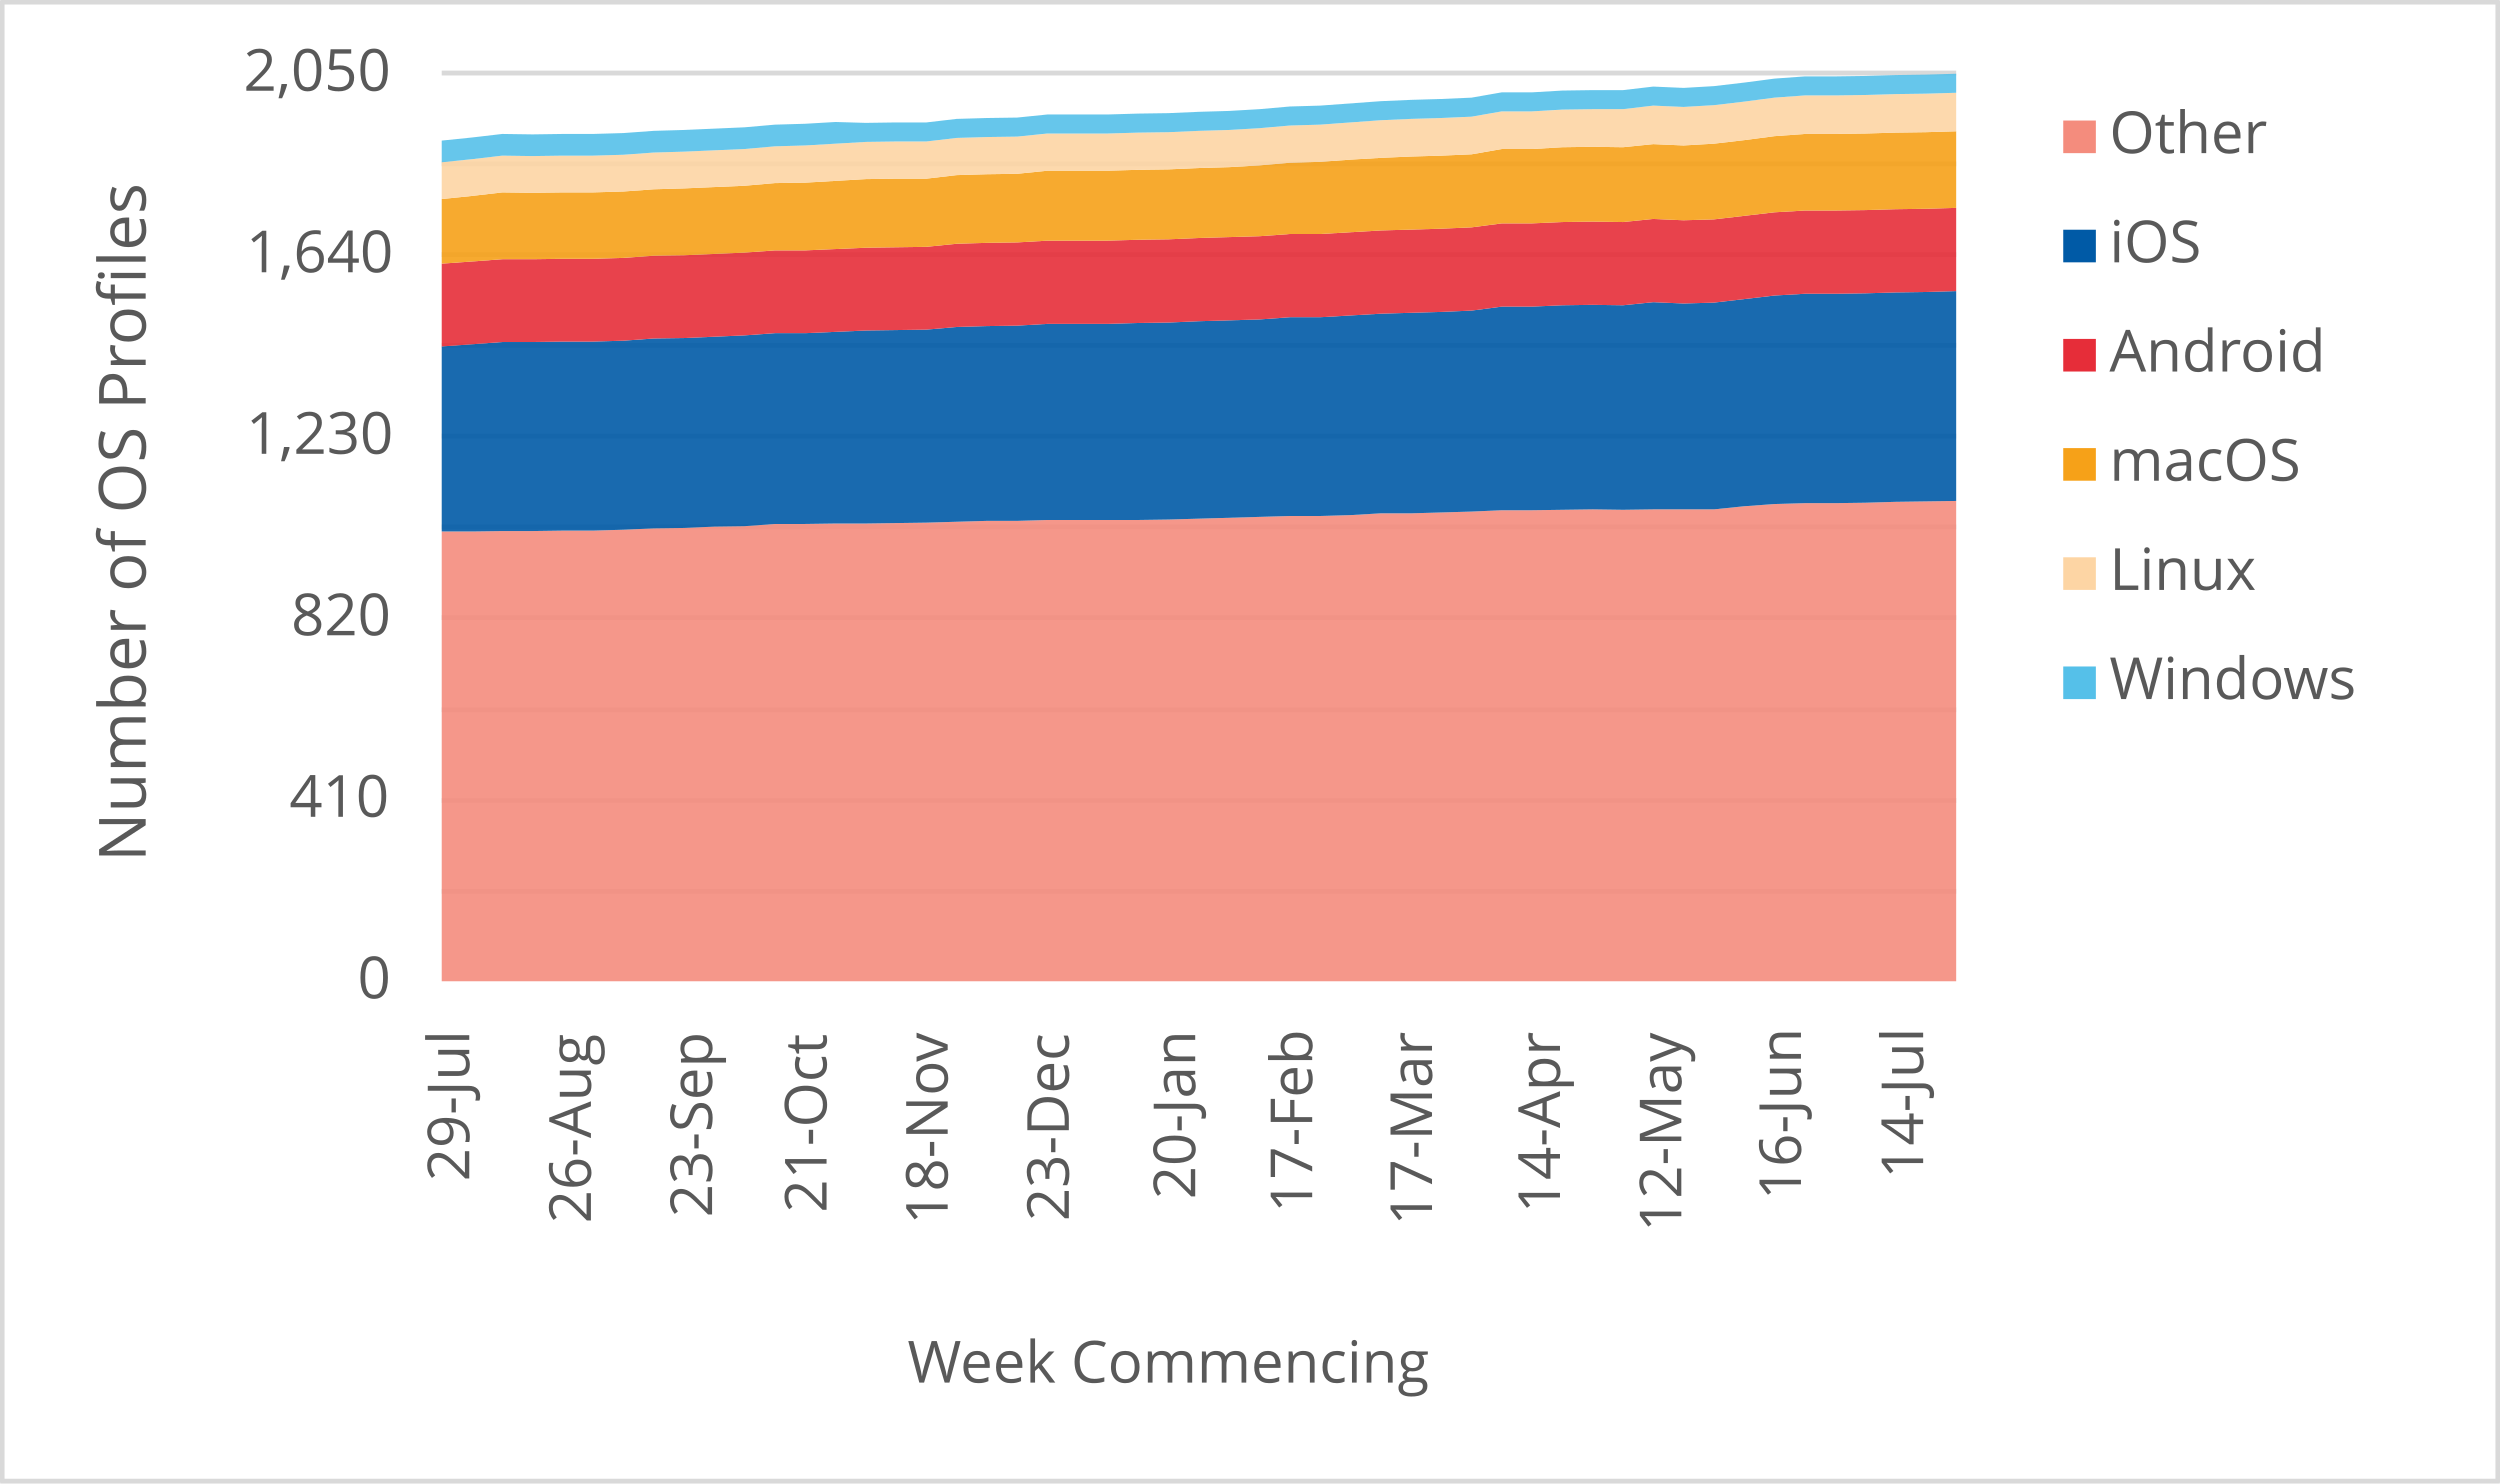
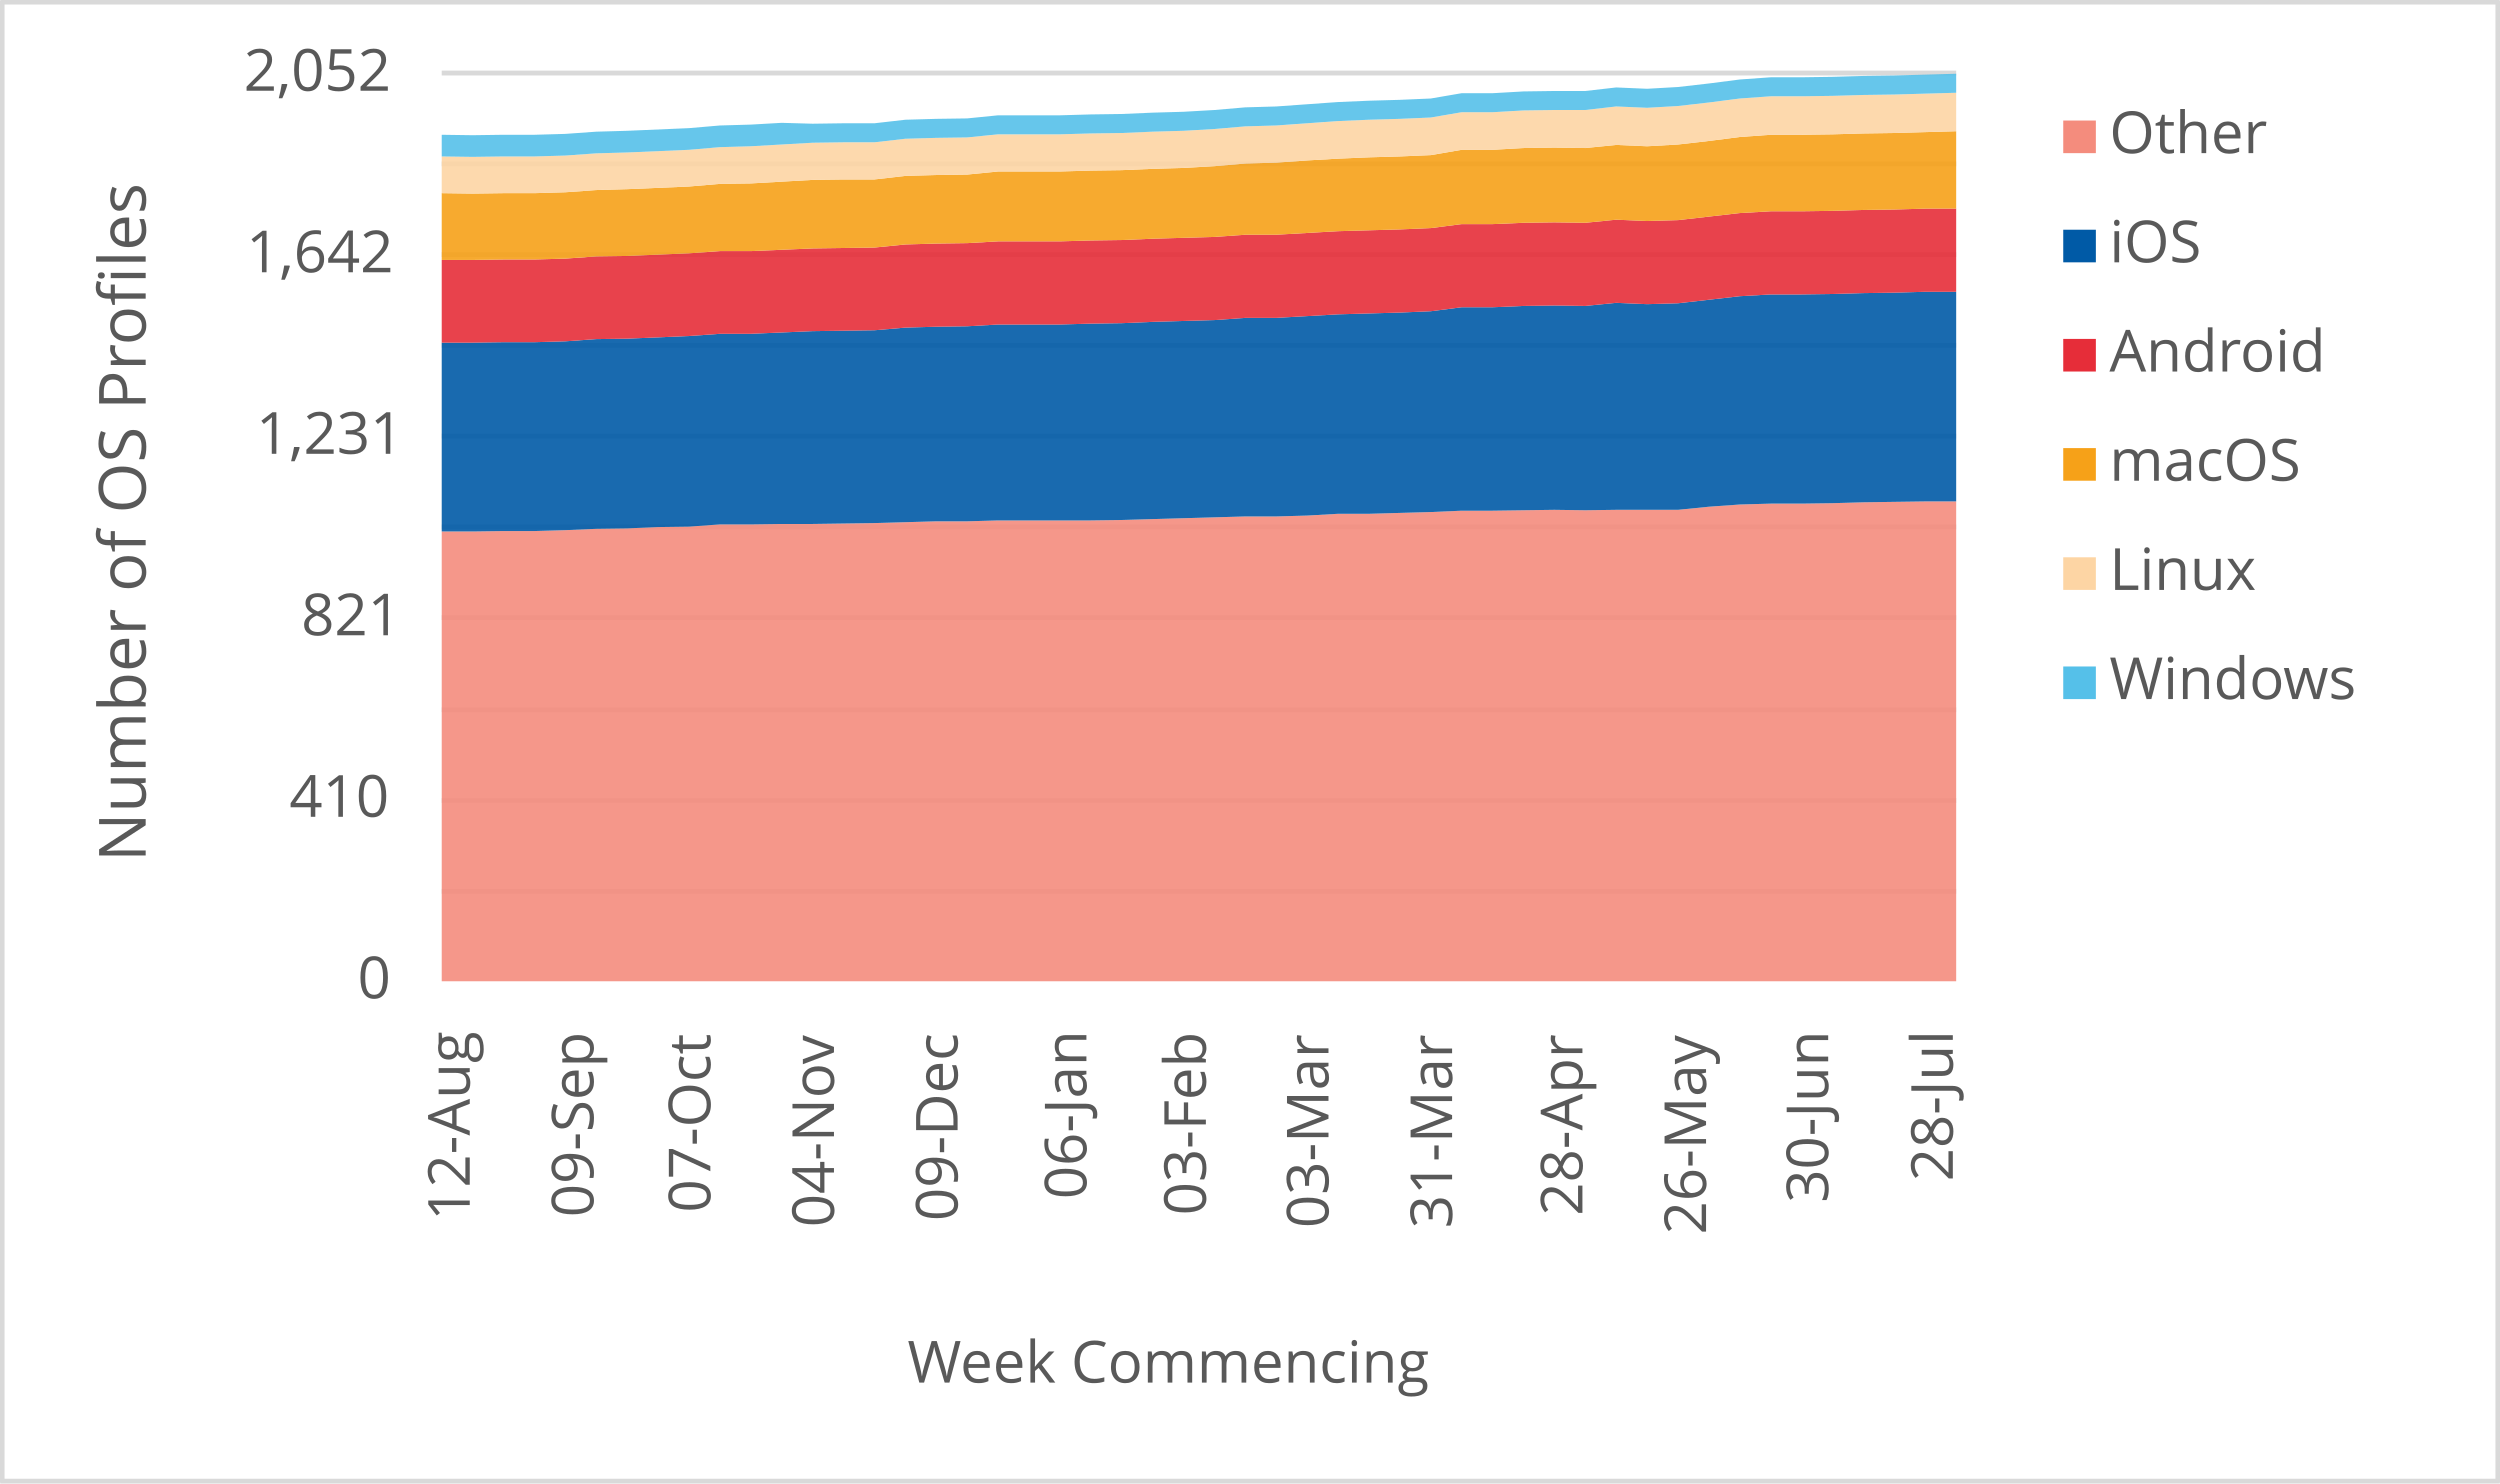
<svg xmlns="http://www.w3.org/2000/svg" width="1763" height="1046" xml:space="preserve" overflow="hidden">
  <defs>
    <clipPath id="clip0">
      <rect x="2917" y="346" width="1763" height="1046" />
    </clipPath>
  </defs>
  <g clip-path="url(#clip0)" transform="translate(-2917 -346)">
    <rect x="2918" y="347" width="1760" height="1043" fill="#FFFFFF" />
    <g>
      <path d="    M3228.5 974.532 4296.5 974.532    M3228.5 910.53 4296.5 910.53    M3228.5 846.528 4296.5 846.528    M3228.5 781.526 4296.5 781.526    M3228.5 717.524 4296.5 717.524    M3228.5 653.522 4296.5 653.522    M3228.5 589.52 4296.5 589.52    M3228.5 525.517 4296.5 525.517    M3228.5 461.515 4296.5 461.515    M3228.5 397.5 4296.5 397.5" stroke="#D9D9D9" stroke-width="3.438" stroke-linejoin="round" stroke-miterlimit="10" fill="none" />
    </g>
    <g>
      <path d="M 1038.5 4296.5 1038.5" stroke="#D9D9D9" stroke-width="3.438" stroke-linejoin="round" stroke-miterlimit="10" fill="none" fill-rule="evenodd" />
    </g>
    <g>
-       <text fill="#595959" font-family="Verdana,Open Sans,DejaVu Sans,sans-serif" font-weight="400" font-size="41" transform="matrix(6.12323e-17 -1 1 6.12323e-17 3247.929 1179.039)">29-Jul</text>
+       <text fill="#595959" font-family="Verdana,Open Sans,DejaVu Sans,sans-serif" font-weight="400" font-size="41" transform="matrix(6.12323e-17 -1 1 6.12323e-17 3248.269 1206.906)">12-Aug</text>
    </g>
    <g>
-       <text fill="#595959" font-family="Verdana,Open Sans,DejaVu Sans,sans-serif" font-weight="400" font-size="41" transform="matrix(6.12323e-17 -1 1 6.12323e-17 3333.709 1208.667)">26-Aug</text>
+       <text fill="#595959" font-family="Verdana,Open Sans,DejaVu Sans,sans-serif" font-weight="400" font-size="41" transform="matrix(6.12323e-17 -1 1 6.12323e-17 3335.473 1204.383)">09-Sep</text>
    </g>
    <g>
-       <text fill="#595959" font-family="Verdana,Open Sans,DejaVu Sans,sans-serif" font-weight="400" font-size="41" transform="matrix(6.12323e-17 -1 1 6.12323e-17 3419.149 1204.423)">23-Sep</text>
+       <text fill="#595959" font-family="Verdana,Open Sans,DejaVu Sans,sans-serif" font-weight="400" font-size="41" transform="matrix(6.12323e-17 -1 1 6.12323e-17 3417.932 1201.1)">07-Oct</text>
    </g>
    <g>
-       <text fill="#595959" font-family="Verdana,Open Sans,DejaVu Sans,sans-serif" font-weight="400" font-size="41" transform="matrix(6.12323e-17 -1 1 6.12323e-17 3499.885 1201.14)">21-Oct</text>
+       <text fill="#595959" font-family="Verdana,Open Sans,DejaVu Sans,sans-serif" font-weight="400" font-size="41" transform="matrix(6.12323e-17 -1 1 6.12323e-17 3505.116 1211.43)">04-Nov</text>
    </g>
    <g>
-       <text fill="#595959" font-family="Verdana,Open Sans,DejaVu Sans,sans-serif" font-weight="400" font-size="41" transform="matrix(6.12323e-17 -1 1 6.12323e-17 3585.305 1209.708)">18-Nov</text>
+       <text fill="#595959" font-family="Verdana,Open Sans,DejaVu Sans,sans-serif" font-weight="400" font-size="41" transform="matrix(6.12323e-17 -1 1 6.12323e-17 3592.299 1207.086)">09-Dec</text>
    </g>
    <g>
-       <text fill="#595959" font-family="Verdana,Open Sans,DejaVu Sans,sans-serif" font-weight="400" font-size="41" transform="matrix(6.12323e-17 -1 1 6.12323e-17 3670.745 1207.126)">23-Dec</text>
+       <text fill="#595959" font-family="Verdana,Open Sans,DejaVu Sans,sans-serif" font-weight="400" font-size="41" transform="matrix(6.12323e-17 -1 1 6.12323e-17 3683.137 1191.651)">06-Jan</text>
    </g>
    <g>
-       <text fill="#595959" font-family="Verdana,Open Sans,DejaVu Sans,sans-serif" font-weight="400" font-size="41" transform="matrix(6.12323e-17 -1 1 6.12323e-17 3759.858 1191.691)">20-Jan</text>
+       <text fill="#595959" font-family="Verdana,Open Sans,DejaVu Sans,sans-serif" font-weight="400" font-size="41" transform="matrix(6.12323e-17 -1 1 6.12323e-17 3767.377 1203.042)">03-Feb</text>
    </g>
    <g>
-       <text fill="#595959" font-family="Verdana,Open Sans,DejaVu Sans,sans-serif" font-weight="400" font-size="41" transform="matrix(6.12323e-17 -1 1 6.12323e-17 3842.355 1201.32)">17-Feb</text>
+       <text fill="#595959" font-family="Verdana,Open Sans,DejaVu Sans,sans-serif" font-weight="400" font-size="41" transform="matrix(6.12323e-17 -1 1 6.12323e-17 3853.85 1212.011)">03-Mar</text>
    </g>
    <g>
-       <text fill="#595959" font-family="Verdana,Open Sans,DejaVu Sans,sans-serif" font-weight="400" font-size="41" transform="matrix(6.12323e-17 -1 1 6.12323e-17 3926.854 1210.289)">17-Mar</text>
+       <text fill="#595959" font-family="Verdana,Open Sans,DejaVu Sans,sans-serif" font-weight="400" font-size="41" transform="matrix(6.12323e-17 -1 1 6.12323e-17 3941.014 1212.171)">31-Mar</text>
    </g>
    <g>
-       <text fill="#595959" font-family="Verdana,Open Sans,DejaVu Sans,sans-serif" font-weight="400" font-size="41" transform="matrix(6.12323e-17 -1 1 6.12323e-17 4017.099 1201.541)">14-Apr</text>
+       <text fill="#595959" font-family="Verdana,Open Sans,DejaVu Sans,sans-serif" font-weight="400" font-size="41" transform="matrix(6.12323e-17 -1 1 6.12323e-17 4032.922 1203.302)">28-Apr</text>
    </g>
    <g>
-       <text fill="#595959" font-family="Verdana,Open Sans,DejaVu Sans,sans-serif" font-weight="400" font-size="41" transform="matrix(6.12323e-17 -1 1 6.12323e-17 4102.669 1214.753)">12-May</text>
+       <text fill="#595959" font-family="Verdana,Open Sans,DejaVu Sans,sans-serif" font-weight="400" font-size="41" transform="matrix(6.12323e-17 -1 1 6.12323e-17 4120.106 1216.515)">26-May</text>
    </g>
    <g>
-       <text fill="#595959" font-family="Verdana,Open Sans,DejaVu Sans,sans-serif" font-weight="400" font-size="41" transform="matrix(6.12323e-17 -1 1 6.12323e-17 4187.038 1192.291)">16-Jun</text>
+       <text fill="#595959" font-family="Verdana,Open Sans,DejaVu Sans,sans-serif" font-weight="400" font-size="41" transform="matrix(6.12323e-17 -1 1 6.12323e-17 4206.239 1194.173)">30-Jun</text>
    </g>
    <g>
-       <text fill="#595959" font-family="Verdana,Open Sans,DejaVu Sans,sans-serif" font-weight="400" font-size="41" transform="matrix(6.12323e-17 -1 1 6.12323e-17 4273.209 1177.277)">14-Jul</text>
+       <text fill="#595959" font-family="Verdana,Open Sans,DejaVu Sans,sans-serif" font-weight="400" font-size="41" transform="matrix(6.12323e-17 -1 1 6.12323e-17 4294.133 1179.039)">28-Jul</text>
    </g>
    <g>
      <text fill="#595959" font-family="Verdana,Open Sans,DejaVu Sans,sans-serif" font-weight="400" font-size="41" transform="matrix(1 0 0 1 3169.141 1050)">0</text>
    </g>
    <g>
      <text fill="#595959" font-family="Verdana,Open Sans,DejaVu Sans,sans-serif" font-weight="400" font-size="41" transform="matrix(1 0 0 1 3121.074 922)">410</text>
    </g>
    <g>
-       <text fill="#595959" font-family="Verdana,Open Sans,DejaVu Sans,sans-serif" font-weight="400" font-size="41" transform="matrix(1 0 0 1 3122.295 794)">820</text>
+       <text fill="#595959" font-family="Verdana,Open Sans,DejaVu Sans,sans-serif" font-weight="400" font-size="41" transform="matrix(1 0 0 1 3129.382 794)">821</text>
    </g>
    <g>
-       <text fill="#595959" font-family="Verdana,Open Sans,DejaVu Sans,sans-serif" font-weight="400" font-size="41" transform="matrix(1 0 0 1 3090.484 666)">1,230</text>
+       <text fill="#595959" font-family="Verdana,Open Sans,DejaVu Sans,sans-serif" font-weight="400" font-size="41" transform="matrix(1 0 0 1 3097.571 666)">1,231</text>
    </g>
    <g>
-       <text fill="#595959" font-family="Verdana,Open Sans,DejaVu Sans,sans-serif" font-weight="400" font-size="41" transform="matrix(1 0 0 1 3090.484 538)">1,640</text>
+       <text fill="#595959" font-family="Verdana,Open Sans,DejaVu Sans,sans-serif" font-weight="400" font-size="41" transform="matrix(1 0 0 1 3090.645 538)">1,642</text>
    </g>
    <g>
-       <text fill="#595959" font-family="Verdana,Open Sans,DejaVu Sans,sans-serif" font-weight="400" font-size="41" transform="matrix(1 0 0 1 3088.723 410)">2,050</text>
+       <text fill="#595959" font-family="Verdana,Open Sans,DejaVu Sans,sans-serif" font-weight="400" font-size="41" transform="matrix(1 0 0 1 3088.883 410)">2,052</text>
    </g>
    <g>
      <text fill="#595959" font-family="Verdana,Open Sans,DejaVu Sans,sans-serif" font-weight="400" font-size="41" transform="matrix(1 0 0 1 3556.971 1321)">Week Commencing</text>
    </g>
    <g>
      <text fill="#595959" font-family="Verdana,Open Sans,DejaVu Sans,sans-serif" font-weight="400" font-size="46" transform="matrix(6.12323e-17 -1 1 6.12323e-17 3019.73 953.792)">Number of OS Profiles</text>
    </g>
    <rect x="2918.5" y="347.5" width="1760" height="1043" stroke="#D9D9D9" stroke-width="3.438" stroke-linejoin="round" stroke-miterlimit="10" fill="none" />
    <g>
-       <path d="M3228.5 1038 3249.86 1038 3271.22 1038 3292.58 1038 3313.94 1038 3335.3 1038 3356.66 1038 3378.02 1038 3399.38 1038 3420.74 1038 3442.1 1038 3463.46 1038 3484.82 1038 3506.18 1038 3527.54 1038 3548.9 1038 3570.26 1038 3591.62 1038 3612.98 1038 3634.34 1038 3655.7 1038 3677.06 1038 3698.42 1038 3719.78 1038 3741.14 1038 3762.5 1038 3783.86 1038 3805.22 1038 3826.58 1038 3847.94 1038 3869.3 1038 3890.66 1038 3912.02 1038 3933.38 1038 3954.74 1038 3976.1 1038 3997.46 1038 4018.82 1038 4040.18 1038 4061.54 1038 4082.9 1038 4104.26 1038 4125.62 1038 4146.98 1038 4168.34 1038 4189.7 1038 4211.06 1038 4232.42 1038 4253.78 1038 4275.14 1038 4296.5 1038 4296.5 699.268 4275.14 699.58 4253.78 699.893 4232.42 700.517 4211.06 700.829 4189.7 700.829 4168.34 701.454 4146.98 703.015 4125.62 705.2 4104.26 705.2 4082.9 705.2 4061.54 705.512 4040.18 705.2 4018.82 705.512 3997.46 705.824 3976.1 705.824 3954.74 706.761 3933.38 707.385 3912.02 708.01 3890.66 708.01 3869.3 709.259 3847.94 709.883 3826.58 709.883 3805.22 710.507 3783.86 711.132 3762.5 711.756 3741.14 712.38 3719.78 712.693 3698.42 712.693 3677.06 712.693 3655.7 712.693 3634.34 713.317 3612.98 713.317 3591.62 713.941 3570.26 714.566 3548.9 714.878 3527.54 715.19 3506.18 715.19 3484.82 715.502 3463.46 715.502 3442.1 717.063 3420.74 717.376 3399.38 718.312 3378.02 718.624 3356.66 719.561 3335.3 720.185 3313.94 720.185 3292.58 720.498 3271.22 720.498 3249.86 720.81 3228.5 720.81 3228.5 1038Z" fill="#f48c7d" opacity="0.9" />
+       <path d="M3228.5 1038 3250.296 1038 3272.092 1038 3293.888 1038 3315.684 1038 3337.48 1038 3359.276 1038 3381.071 1038 3402.867 1038 3424.663 1038 3446.459 1038 3468.255 1038 3490.051 1038 3511.847 1038 3533.643 1038 3555.439 1038 3577.235 1038 3599.031 1038 3620.827 1038 3642.622 1038 3664.418 1038 3686.214 1038 3708.01 1038 3729.806 1038 3751.602 1038 3773.398 1038 3795.194 1038 3816.99 1038 3838.786 1038 3860.582 1038 3882.378 1038 3904.173 1038 3925.969 1038 3947.765 1038 3969.561 1038 3991.357 1038 4013.153 1038 4034.949 1038 4056.745 1038 4078.541 1038 4100.337 1038 4122.133 1038 4143.929 1038 4165.724 1038 4187.52 1038 4209.316 1038 4231.112 1038 4252.908 1038 4274.704 1038 4296.5 1038 4296.5 699.598 4274.704 699.598 4252.908 699.91 4231.112 700.222 4209.316 700.846 4187.52 701.158 4165.724 701.158 4143.929 701.782 4122.133 703.341 4100.337 705.524 4078.541 705.524 4056.745 705.524 4034.949 705.836 4013.153 705.524 3991.357 705.836 3969.561 706.148 3947.765 706.148 3925.969 707.084 3904.173 707.708 3882.378 708.331 3860.582 708.331 3838.786 709.579 3816.99 710.203 3795.194 710.203 3773.398 710.827 3751.602 711.45 3729.806 712.074 3708.01 712.698 3686.214 713.01 3664.418 713.01 3642.622 713.01 3620.827 713.01 3599.031 713.634 3577.235 713.634 3555.439 714.257 3533.643 714.881 3511.847 715.193 3490.051 715.505 3468.255 715.505 3446.459 715.817 3424.663 715.817 3402.867 717.376 3381.071 717.688 3359.276 718.624 3337.48 718.936 3315.684 719.871 3293.888 720.495 3272.092 720.495 3250.296 720.807 3228.5 720.807 3228.5 1038Z" fill="#f48c7d" opacity="0.9" />
    </g>
    <g>
-       <path d="M3228.5 720.81 3249.86 720.81 3271.22 720.498 3292.58 720.498 3313.94 720.185 3335.3 720.185 3356.66 719.561 3378.02 718.624 3399.38 718.312 3420.74 717.376 3442.1 717.063 3463.46 715.502 3484.82 715.502 3506.18 715.19 3527.54 715.19 3548.9 714.878 3570.26 714.566 3591.62 713.941 3612.98 713.317 3634.34 713.317 3655.7 712.693 3677.06 712.693 3698.42 712.693 3719.78 712.693 3741.14 712.38 3762.5 711.756 3783.86 711.132 3805.22 710.507 3826.58 709.883 3847.94 709.883 3869.3 709.259 3890.66 708.01 3912.02 708.01 3933.38 707.385 3954.74 706.761 3976.1 705.824 3997.46 705.824 4018.82 705.512 4040.18 705.2 4061.54 705.512 4082.9 705.2 4104.26 705.2 4125.62 705.2 4146.98 703.015 4168.34 701.454 4189.7 700.829 4211.06 700.829 4232.42 700.517 4253.78 699.893 4275.14 699.58 4296.5 699.268 4296.5 551.288 4275.14 551.912 4253.78 552.224 4232.42 552.849 4211.06 553.161 4189.7 553.161 4168.34 554.41 4146.98 556.907 4125.62 559.405 4104.26 560.029 4082.9 559.093 4061.54 561.278 4040.18 560.966 4018.82 561.278 3997.46 562.215 3976.1 562.215 3954.74 565.024 3933.38 565.961 3912.02 566.585 3890.66 567.21 3869.3 568.459 3847.94 569.707 3826.58 569.707 3805.22 571.268 3783.86 571.893 3762.5 572.517 3741.14 573.454 3719.78 573.766 3698.42 574.39 3677.06 574.39 3655.7 574.39 3634.34 575.639 3612.98 575.951 3591.62 576.576 3570.26 578.449 3548.9 578.761 3527.54 579.073 3506.18 580.01 3484.82 580.946 3463.46 580.946 3442.1 582.507 3420.74 583.444 3399.38 584.38 3378.02 584.693 3356.66 586.254 3335.3 586.878 3313.94 586.878 3292.58 587.19 3271.22 587.19 3249.86 588.751 3228.5 590.312 3228.5 720.81Z" fill="#005aa6" opacity="0.9" />
+       <path d="M3228.5 720.807 3250.296 720.807 3272.092 720.495 3293.888 720.495 3315.684 719.871 3337.48 718.936 3359.276 718.624 3381.071 717.688 3402.867 717.376 3424.663 715.817 3446.459 715.817 3468.255 715.505 3490.051 715.505 3511.847 715.193 3533.643 714.881 3555.439 714.257 3577.235 713.634 3599.031 713.634 3620.827 713.01 3642.622 713.01 3664.418 713.01 3686.214 713.01 3708.01 712.698 3729.806 712.074 3751.602 711.45 3773.398 710.827 3795.194 710.203 3816.99 710.203 3838.786 709.579 3860.582 708.331 3882.378 708.331 3904.173 707.708 3925.969 707.084 3947.765 706.148 3969.561 706.148 3991.357 705.836 4013.153 705.524 4034.949 705.836 4056.745 705.524 4078.541 705.524 4100.337 705.524 4122.133 703.341 4143.929 701.782 4165.724 701.158 4187.52 701.158 4209.316 700.846 4231.112 700.222 4252.908 699.91 4274.704 699.598 4296.5 699.598 4296.5 551.762 4274.704 551.762 4252.908 552.386 4231.112 552.698 4209.316 553.322 4187.52 553.634 4165.724 553.634 4143.929 554.881 4122.133 557.376 4100.337 559.871 4078.541 560.495 4056.745 559.559 4034.949 561.743 4013.153 561.431 3991.357 561.743 3969.561 562.678 3947.765 562.678 3925.969 565.485 3904.173 566.421 3882.378 567.045 3860.582 567.669 3838.786 568.916 3816.99 570.164 3795.194 570.164 3773.398 571.723 3751.602 572.347 3729.806 572.971 3708.01 573.906 3686.214 574.218 3664.418 574.842 3642.622 574.842 3620.827 574.842 3599.031 576.09 3577.235 576.402 3555.439 577.025 3533.643 578.897 3511.847 579.209 3490.051 579.52 3468.255 580.456 3446.459 581.392 3424.663 581.392 3402.867 582.951 3381.071 583.887 3359.276 584.823 3337.48 585.135 3315.684 586.694 3293.888 587.318 3272.092 587.318 3250.296 587.63 3228.5 587.63 3228.5 720.807Z" fill="#005aa6" opacity="0.9" />
    </g>
    <g>
-       <path d="M3228.5 590.312 3249.86 588.751 3271.22 587.19 3292.58 587.19 3313.94 586.878 3335.3 586.878 3356.66 586.254 3378.02 584.693 3399.38 584.38 3420.74 583.444 3442.1 582.507 3463.46 580.946 3484.82 580.946 3506.18 580.01 3527.54 579.073 3548.9 578.761 3570.26 578.449 3591.62 576.576 3612.98 575.951 3634.34 575.639 3655.7 574.39 3677.06 574.39 3698.42 574.39 3719.78 573.766 3741.14 573.454 3762.5 572.517 3783.86 571.893 3805.22 571.268 3826.58 569.707 3847.94 569.707 3869.3 568.459 3890.66 567.21 3912.02 566.585 3933.38 565.961 3954.74 565.024 3976.1 562.215 3997.46 562.215 4018.82 561.278 4040.18 560.966 4061.54 561.278 4082.9 559.093 4104.26 560.029 4125.62 559.405 4146.98 556.907 4168.34 554.41 4189.7 553.161 4211.06 553.161 4232.42 552.849 4253.78 552.224 4275.14 551.912 4296.5 551.288 4296.5 492.595 4275.14 493.22 4253.78 493.532 4232.42 494.156 4211.06 494.468 4189.7 494.468 4168.34 495.717 4146.98 498.215 4125.62 500.712 4104.26 501.337 4082.9 500.4 4061.54 502.585 4040.18 502.273 4018.82 502.585 3997.46 503.522 3976.1 503.522 3954.74 506.332 3933.38 507.268 3912.02 507.893 3890.66 508.517 3869.3 509.766 3847.94 511.015 3826.58 511.015 3805.22 512.576 3783.86 513.2 3762.5 513.824 3741.14 514.761 3719.78 515.073 3698.42 515.698 3677.06 515.698 3655.7 515.698 3634.34 516.946 3612.98 517.259 3591.62 517.883 3570.26 520.068 3548.9 520.38 3527.54 520.693 3506.18 521.629 3484.82 522.566 3463.46 522.566 3442.1 524.127 3420.74 525.063 3399.38 526 3378.02 526.312 3356.66 527.873 3335.3 528.498 3313.94 528.498 3292.58 528.81 3271.22 528.81 3249.86 530.371 3228.5 531.932 3228.5 590.312Z" fill="#e62d39" opacity="0.9" />
+       <path d="M3228.5 587.63 3250.296 587.63 3272.092 587.318 3293.888 587.318 3315.684 586.694 3337.48 585.135 3359.276 584.823 3381.071 583.887 3402.867 582.951 3424.663 581.392 3446.459 581.392 3468.255 580.456 3490.051 579.52 3511.847 579.209 3533.643 578.897 3555.439 577.025 3577.235 576.402 3599.031 576.09 3620.827 574.842 3642.622 574.842 3664.418 574.842 3686.214 574.218 3708.01 573.906 3729.806 572.971 3751.602 572.347 3773.398 571.723 3795.194 570.164 3816.99 570.164 3838.786 568.916 3860.582 567.669 3882.378 567.045 3904.173 566.421 3925.969 565.485 3947.765 562.678 3969.561 562.678 3991.357 561.743 4013.153 561.431 4034.949 561.743 4056.745 559.559 4078.541 560.495 4100.337 559.871 4122.133 557.376 4143.929 554.881 4165.724 553.634 4187.52 553.634 4209.316 553.322 4231.112 552.698 4252.908 552.386 4274.704 551.762 4296.5 551.762 4296.5 493.127 4274.704 493.127 4252.908 493.75 4231.112 494.062 4209.316 494.686 4187.52 494.998 4165.724 494.998 4143.929 496.246 4122.133 498.741 4100.337 501.236 4078.541 501.86 4056.745 500.924 4034.949 503.107 4013.153 502.795 3991.357 503.107 3969.561 504.043 3947.765 504.043 3925.969 506.85 3904.173 507.786 3882.378 508.409 3860.582 509.033 3838.786 510.281 3816.99 511.528 3795.194 511.528 3773.398 513.088 3751.602 513.712 3729.806 514.335 3708.01 515.271 3686.214 515.583 3664.418 516.207 3642.622 516.207 3620.827 516.207 3599.031 517.454 3577.235 517.766 3555.439 518.39 3533.643 520.573 3511.847 520.885 3490.051 521.197 3468.255 522.133 3446.459 523.068 3424.663 523.068 3402.867 524.628 3381.071 525.563 3359.276 526.499 3337.48 526.811 3315.684 528.37 3293.888 528.994 3272.092 528.994 3250.296 529.306 3228.5 529.306 3228.5 587.63Z" fill="#e62d39" opacity="0.9" />
    </g>
    <g>
-       <path d="M3228.5 531.932 3249.86 530.371 3271.22 528.81 3292.58 528.81 3313.94 528.498 3335.3 528.498 3356.66 527.873 3378.02 526.312 3399.38 526 3420.74 525.063 3442.1 524.127 3463.46 522.566 3484.82 522.566 3506.18 521.629 3527.54 520.693 3548.9 520.38 3570.26 520.068 3591.62 517.883 3612.98 517.259 3634.34 516.946 3655.7 515.698 3677.06 515.698 3698.42 515.698 3719.78 515.073 3741.14 514.761 3762.5 513.824 3783.86 513.2 3805.22 512.576 3826.58 511.015 3847.94 511.015 3869.3 509.766 3890.66 508.517 3912.02 507.893 3933.38 507.268 3954.74 506.332 3976.1 503.522 3997.46 503.522 4018.82 502.585 4040.18 502.273 4061.54 502.585 4082.9 500.4 4104.26 501.337 4125.62 500.712 4146.98 498.215 4168.34 495.717 4189.7 494.468 4211.06 494.468 4232.42 494.156 4253.78 493.532 4275.14 493.22 4296.5 492.595 4296.5 438.585 4275.14 439.21 4253.78 439.522 4232.42 440.146 4211.06 440.459 4189.7 440.459 4168.34 442.02 4146.98 444.829 4125.62 447.327 4104.26 448.576 4082.9 447.639 4061.54 449.824 4040.18 449.512 4018.82 449.824 3997.46 451.073 3976.1 451.073 3954.74 454.82 3933.38 455.756 3912.02 456.38 3890.66 457.317 3869.3 458.566 3847.94 460.127 3826.58 460.751 3805.22 462.624 3783.86 463.873 3762.5 464.498 3741.14 465.434 3719.78 465.746 3698.42 466.371 3677.06 466.371 3655.7 466.371 3634.34 468.556 3612.98 468.868 3591.62 469.493 3570.26 471.99 3548.9 471.99 3527.54 472.302 3506.18 473.551 3484.82 474.8 3463.46 475.112 3442.1 476.985 3420.74 477.922 3399.38 478.859 3378.02 479.483 3356.66 481.044 3335.3 481.668 3313.94 481.668 3292.58 481.98 3271.22 481.668 3249.86 484.166 3228.5 486.351 3228.5 531.932Z" fill="#f6a118" opacity="0.9" />
+       <path d="M3228.5 529.306 3250.296 529.306 3272.092 528.994 3293.888 528.994 3315.684 528.37 3337.48 526.811 3359.276 526.499 3381.071 525.563 3402.867 524.628 3424.663 523.068 3446.459 523.068 3468.255 522.133 3490.051 521.197 3511.847 520.885 3533.643 520.573 3555.439 518.39 3577.235 517.766 3599.031 517.454 3620.827 516.207 3642.622 516.207 3664.418 516.207 3686.214 515.583 3708.01 515.271 3729.806 514.335 3751.602 513.712 3773.398 513.088 3795.194 511.528 3816.99 511.528 3838.786 510.281 3860.582 509.033 3882.378 508.409 3904.173 507.786 3925.969 506.85 3947.765 504.043 3969.561 504.043 3991.357 503.107 4013.153 502.795 4034.949 503.107 4056.745 500.924 4078.541 501.86 4100.337 501.236 4122.133 498.741 4143.929 496.246 4165.724 494.998 4187.52 494.998 4209.316 494.686 4231.112 494.062 4252.908 493.75 4274.704 493.127 4296.5 493.127 4296.5 438.546 4274.704 439.17 4252.908 439.793 4231.112 440.105 4209.316 440.729 4187.52 441.041 4165.724 441.041 4143.929 442.6 4122.133 445.407 4100.337 447.903 4078.541 449.15 4056.745 448.214 4034.949 450.398 4013.153 450.086 3991.357 450.398 3969.561 451.645 3947.765 451.645 3925.969 455.388 3904.173 456.324 3882.378 456.947 3860.582 457.883 3838.786 459.131 3816.99 460.69 3795.194 461.314 3773.398 463.185 3751.602 464.433 3729.806 465.057 3708.01 465.992 3686.214 466.304 3664.418 466.928 3642.622 466.928 3620.827 466.928 3599.031 469.111 3577.235 469.423 3555.439 470.047 3533.643 472.542 3511.847 472.542 3490.051 472.854 3468.255 474.101 3446.459 475.349 3424.663 475.661 3402.867 477.532 3381.071 478.468 3359.276 479.404 3337.48 480.027 3315.684 481.587 3293.888 482.211 3272.092 482.211 3250.296 482.522 3228.5 482.211 3228.5 529.306Z" fill="#f6a118" opacity="0.9" />
    </g>
    <g>
-       <path d="M3228.5 486.351 3249.86 484.166 3271.22 481.668 3292.58 481.98 3313.94 481.668 3335.3 481.668 3356.66 481.044 3378.02 479.483 3399.38 478.859 3420.74 477.922 3442.1 476.985 3463.46 475.112 3484.82 474.8 3506.18 473.551 3527.54 472.302 3548.9 471.99 3570.26 471.99 3591.62 469.493 3612.98 468.868 3634.34 468.556 3655.7 466.371 3677.06 466.371 3698.42 466.371 3719.78 465.746 3741.14 465.434 3762.5 464.498 3783.86 463.873 3805.22 462.624 3826.58 460.751 3847.94 460.127 3869.3 458.566 3890.66 457.317 3912.02 456.38 3933.38 455.756 3954.74 454.82 3976.1 451.073 3997.46 451.073 4018.82 449.824 4040.18 449.512 4061.54 449.824 4082.9 447.639 4104.26 448.576 4125.62 447.327 4146.98 444.829 4168.34 442.02 4189.7 440.459 4211.06 440.459 4232.42 440.146 4253.78 439.522 4275.14 439.21 4296.5 438.585 4296.5 411.424 4275.14 412.049 4253.78 412.361 4232.42 412.985 4211.06 413.298 4189.7 413.298 4168.34 414.859 4146.98 417.668 4125.62 420.166 4104.26 421.415 4082.9 420.478 4061.54 422.976 4040.18 422.976 4018.82 423.288 3997.46 424.537 3976.1 424.537 3954.74 428.283 3933.38 429.22 3912.02 429.844 3890.66 430.78 3869.3 432.341 3847.94 433.902 3826.58 434.527 3805.22 436.4 3783.86 437.649 3762.5 438.273 3741.14 439.21 3719.78 439.522 3698.42 440.146 3677.06 440.146 3655.7 440.146 3634.34 442.332 3612.98 442.644 3591.62 443.268 3570.26 445.766 3548.9 445.766 3527.54 446.078 3506.18 447.327 3484.82 448.576 3463.46 449.2 3442.1 451.073 3420.74 452.01 3399.38 452.946 3378.02 453.571 3356.66 455.132 3335.3 455.756 3313.94 455.756 3292.58 456.068 3271.22 455.756 3249.86 458.254 3228.5 460.439 3228.5 486.351Z" fill="#fdd5a4" opacity="0.9" />
+       <path d="M3228.5 482.211 3250.296 482.522 3272.092 482.211 3293.888 482.211 3315.684 481.587 3337.48 480.027 3359.276 479.404 3381.071 478.468 3402.867 477.532 3424.663 475.661 3446.459 475.349 3468.255 474.101 3490.051 472.854 3511.847 472.542 3533.643 472.542 3555.439 470.047 3577.235 469.423 3599.031 469.111 3620.827 466.928 3642.622 466.928 3664.418 466.928 3686.214 466.304 3708.01 465.992 3729.806 465.057 3751.602 464.433 3773.398 463.185 3795.194 461.314 3816.99 460.69 3838.786 459.131 3860.582 457.883 3882.378 456.947 3904.173 456.324 3925.969 455.388 3947.765 451.645 3969.561 451.645 3991.357 450.398 4013.153 450.086 4034.949 450.398 4056.745 448.214 4078.541 449.15 4100.337 447.903 4122.133 445.407 4143.929 442.6 4165.724 441.041 4187.52 441.041 4209.316 440.729 4231.112 440.105 4252.908 439.793 4274.704 439.17 4296.5 438.546 4296.5 411.411 4274.704 412.035 4252.908 412.659 4231.112 412.971 4209.316 413.595 4187.52 413.906 4165.724 413.906 4143.929 415.466 4122.133 418.273 4100.337 420.768 4078.541 422.016 4056.745 421.08 4034.949 423.575 4013.153 423.575 3991.357 423.887 3969.561 425.135 3947.765 425.135 3925.969 428.877 3904.173 429.813 3882.378 430.437 3860.582 431.372 3838.786 432.932 3816.99 434.491 3795.194 435.115 3773.398 436.986 3751.602 438.234 3729.806 438.858 3708.01 439.793 3686.214 440.105 3664.418 440.729 3642.622 440.729 3620.827 440.729 3599.031 442.912 3577.235 443.224 3555.439 443.848 3533.643 446.343 3511.847 446.343 3490.051 446.655 3468.255 447.903 3446.459 449.15 3424.663 449.774 3402.867 451.645 3381.071 452.581 3359.276 453.517 3337.48 454.14 3315.684 455.7 3293.888 456.324 3272.092 456.324 3250.296 456.635 3228.5 456.324 3228.5 482.211Z" fill="#fdd5a4" opacity="0.9" />
    </g>
    <g>
-       <path d="M3228.5 460.439 3249.86 458.254 3271.22 455.756 3292.58 456.068 3313.94 455.756 3335.3 455.756 3356.66 455.132 3378.02 453.571 3399.38 452.946 3420.74 452.01 3442.1 451.073 3463.46 449.2 3484.82 448.576 3506.18 447.327 3527.54 446.078 3548.9 445.766 3570.26 445.766 3591.62 443.268 3612.98 442.644 3634.34 442.332 3655.7 440.146 3677.06 440.146 3698.42 440.146 3719.78 439.522 3741.14 439.21 3762.5 438.273 3783.86 437.649 3805.22 436.4 3826.58 434.527 3847.94 433.902 3869.3 432.341 3890.66 430.78 3912.02 429.844 3933.38 429.22 3954.74 428.283 3976.1 424.537 3997.46 424.537 4018.82 423.288 4040.18 422.976 4061.54 422.976 4082.9 420.478 4104.26 421.415 4125.62 420.166 4146.98 417.668 4168.34 414.859 4189.7 413.298 4211.06 413.298 4232.42 412.985 4253.78 412.361 4275.14 412.049 4296.5 411.424 4296.5 398 4275.14 398.624 4253.78 398.937 4232.42 399.561 4211.06 399.873 4189.7 399.873 4168.34 401.434 4146.98 404.244 4125.62 406.741 4104.26 407.99 4082.9 407.054 4061.54 409.551 4040.18 409.551 4018.82 409.863 3997.46 411.112 3976.1 411.112 3954.74 414.859 3933.38 415.795 3912.02 416.42 3890.66 417.356 3869.3 418.917 3847.94 420.478 3826.58 421.102 3805.22 422.976 3783.86 424.224 3762.5 424.849 3741.14 425.785 3719.78 426.098 3698.42 426.722 3677.06 426.722 3655.7 426.722 3634.34 428.907 3612.98 429.22 3591.62 429.844 3570.26 432.341 3548.9 432.341 3527.54 432.654 3506.18 432.029 3484.82 433.278 3463.46 433.902 3442.1 435.776 3420.74 436.712 3399.38 437.649 3378.02 438.273 3356.66 439.834 3335.3 440.459 3313.94 440.459 3292.58 440.771 3271.22 440.459 3249.86 442.956 3228.5 445.141 3228.5 460.439Z" fill="#55c0e9" opacity="0.9" />
+       <path d="M3228.5 456.324 3250.296 456.635 3272.092 456.324 3293.888 456.324 3315.684 455.7 3337.48 454.14 3359.276 453.517 3381.071 452.581 3402.867 451.645 3424.663 449.774 3446.459 449.15 3468.255 447.903 3490.051 446.655 3511.847 446.343 3533.643 446.343 3555.439 443.848 3577.235 443.224 3599.031 442.912 3620.827 440.729 3642.622 440.729 3664.418 440.729 3686.214 440.105 3708.01 439.793 3729.806 438.858 3751.602 438.234 3773.398 436.986 3795.194 435.115 3816.99 434.491 3838.786 432.932 3860.582 431.372 3882.378 430.437 3904.173 429.813 3925.969 428.877 3947.765 425.135 3969.561 425.135 3991.357 423.887 4013.153 423.575 4034.949 423.575 4056.745 421.08 4078.541 422.016 4100.337 420.768 4122.133 418.273 4143.929 415.466 4165.724 413.906 4187.52 413.906 4209.316 413.595 4231.112 412.971 4252.908 412.659 4274.704 412.035 4296.5 411.411 4296.5 398 4274.704 398.624 4252.908 399.248 4231.112 399.559 4209.316 400.183 4187.52 400.495 4165.724 400.495 4143.929 402.055 4122.133 404.862 4100.337 407.357 4078.541 408.604 4056.745 407.669 4034.949 410.164 4013.153 410.164 3991.357 410.476 3969.561 411.723 3947.765 411.723 3925.969 415.466 3904.173 416.402 3882.378 417.025 3860.582 417.961 3838.786 419.52 3816.99 421.08 3795.194 421.704 3773.398 423.575 3751.602 424.823 3729.806 425.446 3708.01 426.382 3686.214 426.694 3664.418 427.318 3642.622 427.318 3620.827 427.318 3599.031 429.501 3577.235 429.813 3555.439 430.437 3533.643 432.932 3511.847 432.932 3490.051 433.244 3468.255 432.62 3446.459 433.867 3424.663 434.491 3402.867 436.363 3381.071 437.298 3359.276 438.234 3337.48 438.858 3315.684 440.417 3293.888 441.041 3272.092 441.041 3250.296 441.353 3228.5 441.041 3228.5 456.324Z" fill="#55c0e9" opacity="0.9" />
    </g>
    <g>
      <rect x="4372" y="431" width="23" height="23" fill="#f48c7d" />
    </g>
    <g>
      <text fill="#595959" font-family="Verdana,Open Sans,DejaVu Sans,sans-serif" font-weight="400" font-size="41" transform="matrix(1 0 0 1 4404.56 454)">Other</text>
    </g>
    <g>
      <rect x="4372" y="508" width="23" height="23" fill="#005aa6" />
    </g>
    <g>
      <text fill="#595959" font-family="Verdana,Open Sans,DejaVu Sans,sans-serif" font-weight="400" font-size="41" transform="matrix(1 0 0 1 4404.56 531)">iOS</text>
    </g>
    <g>
      <rect x="4372" y="585" width="23" height="23" fill="#e62d39" />
    </g>
    <g>
      <text fill="#595959" font-family="Verdana,Open Sans,DejaVu Sans,sans-serif" font-weight="400" font-size="41" transform="matrix(1 0 0 1 4404.56 608)">Android</text>
    </g>
    <g>
      <rect x="4372" y="662" width="23" height="23" fill="#f6a118" />
    </g>
    <g>
      <text fill="#595959" font-family="Verdana,Open Sans,DejaVu Sans,sans-serif" font-weight="400" font-size="41" transform="matrix(1 0 0 1 4404.56 685)">macOS</text>
    </g>
    <g>
      <rect x="4372" y="739" width="23" height="23" fill="#fdd5a4" />
    </g>
    <g>
      <text fill="#595959" font-family="Verdana,Open Sans,DejaVu Sans,sans-serif" font-weight="400" font-size="41" transform="matrix(1 0 0 1 4404.56 762)">Linux</text>
    </g>
    <g>
      <rect x="4372" y="816" width="23" height="23" fill="#55c0e9" />
    </g>
    <g>
      <text fill="#595959" font-family="Verdana,Open Sans,DejaVu Sans,sans-serif" font-weight="400" font-size="41" transform="matrix(1 0 0 1 4404.56 839)">Windows</text>
    </g>
  </g>
</svg>
